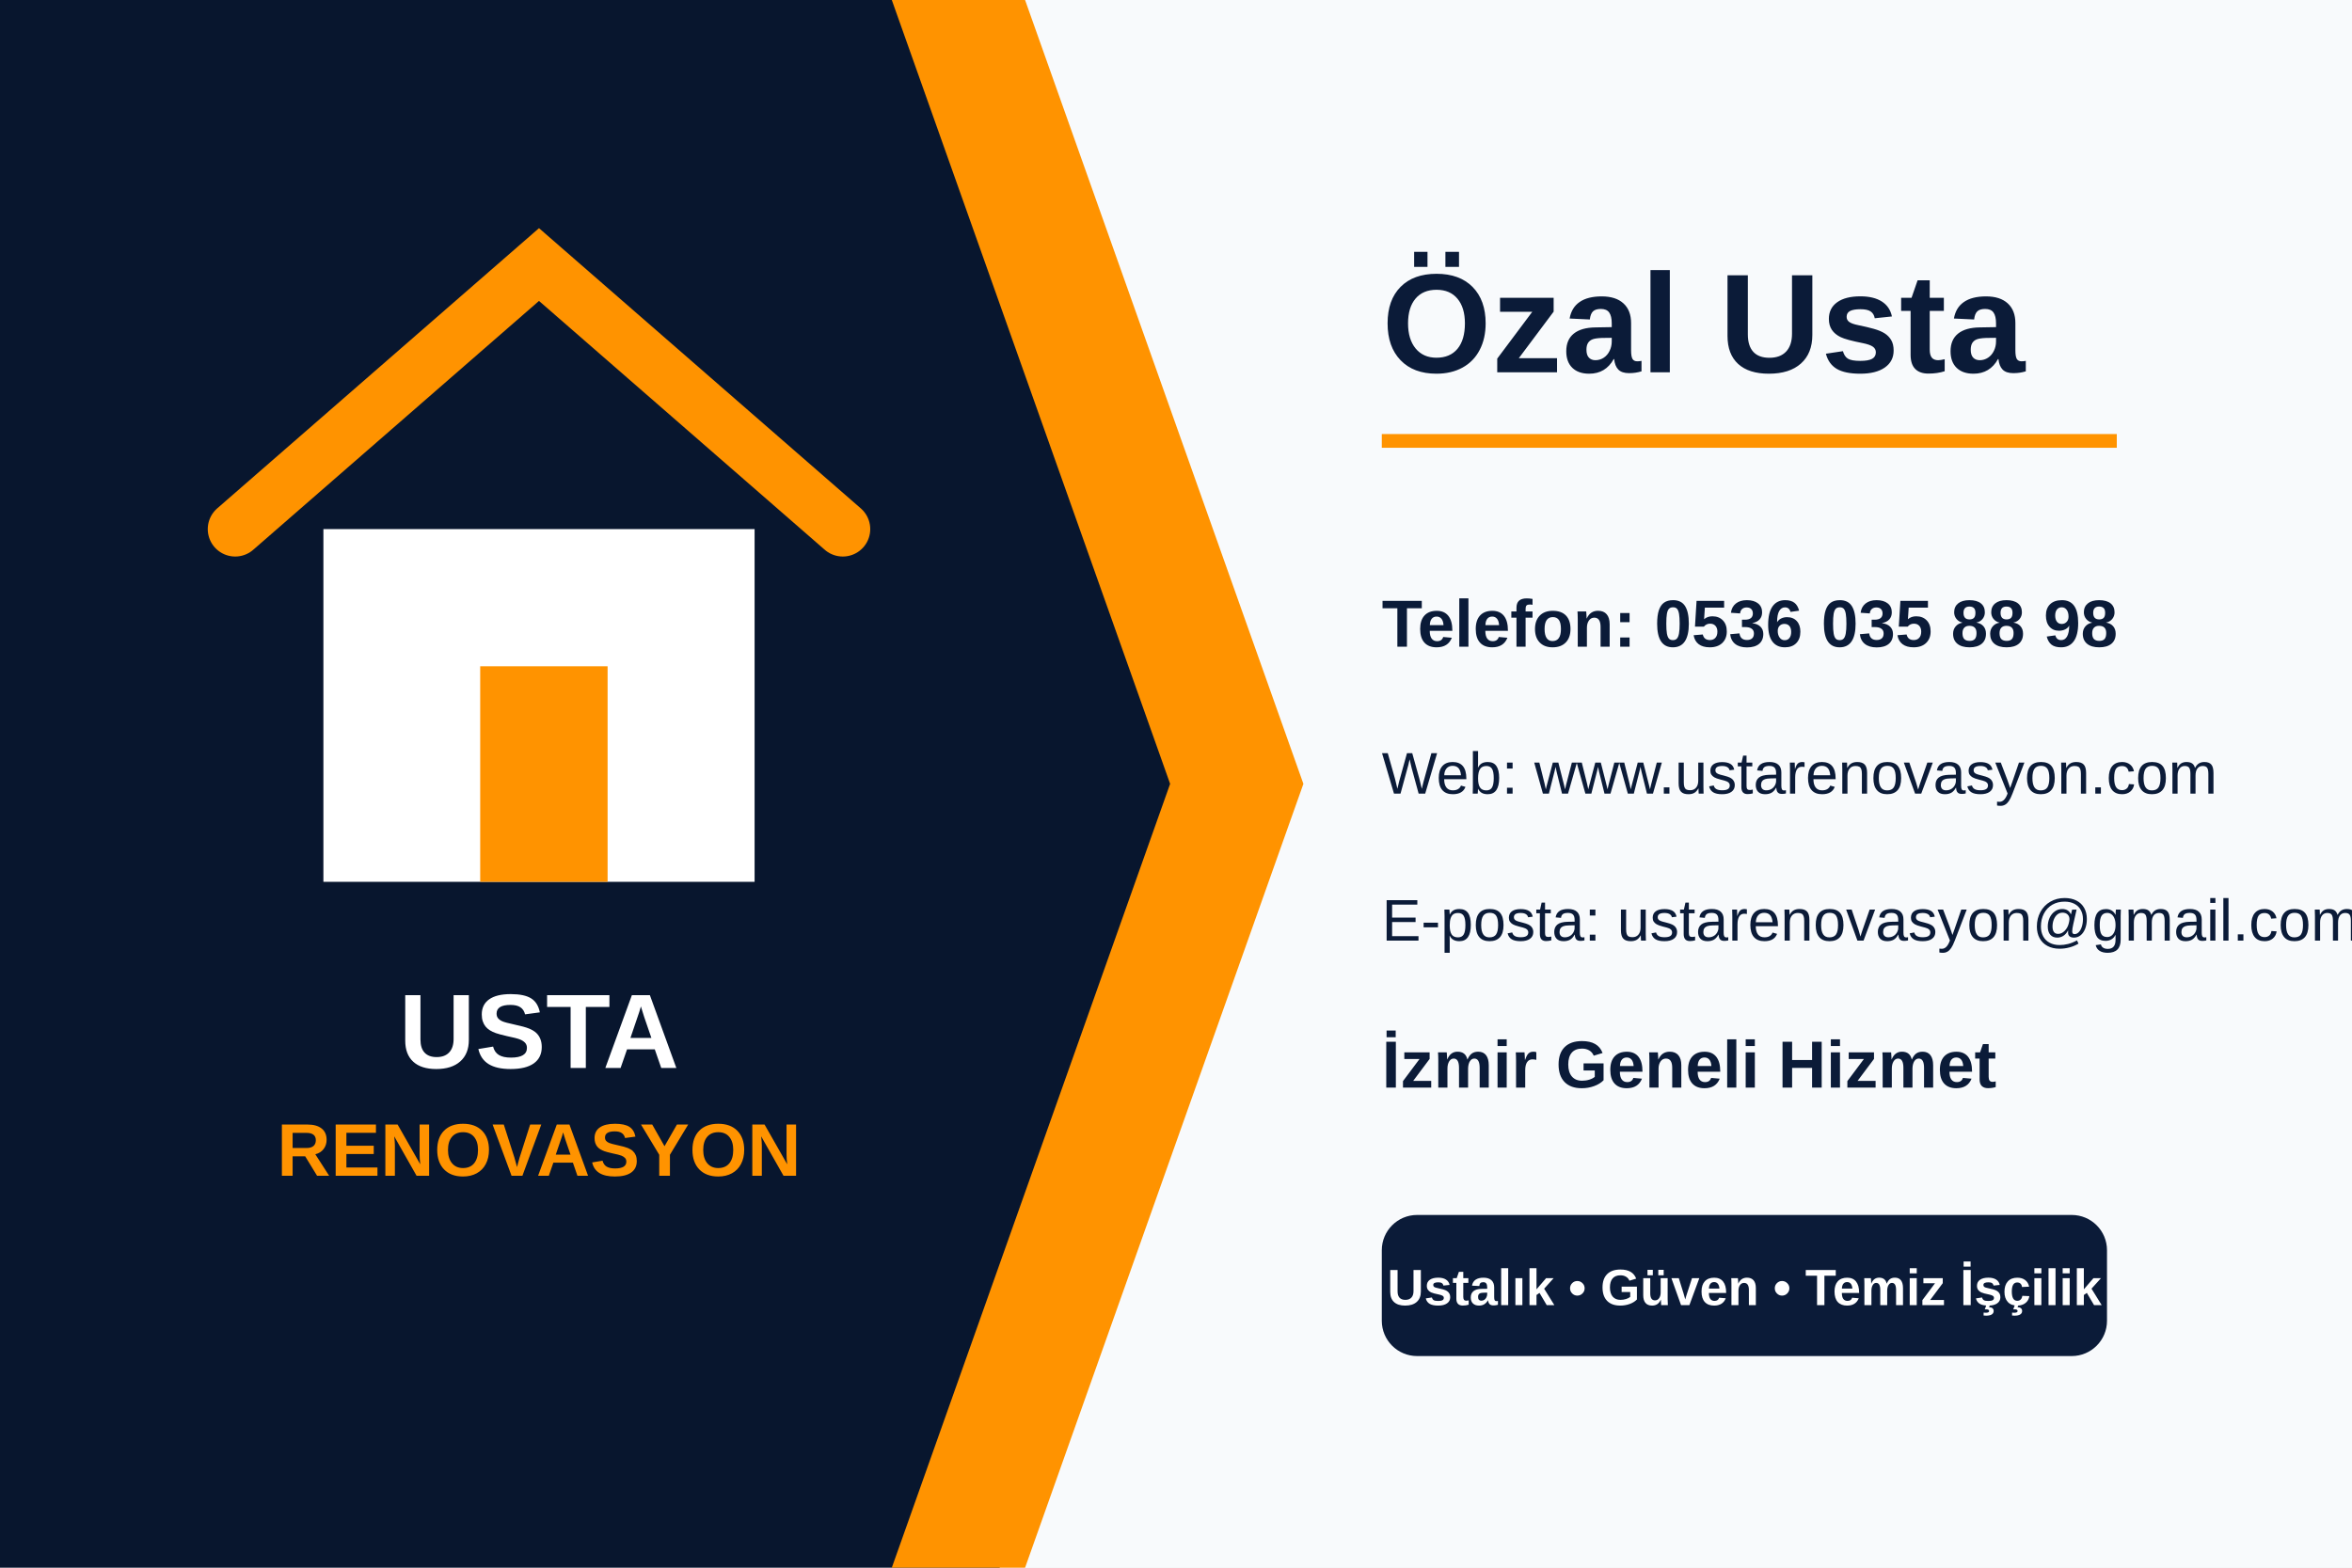
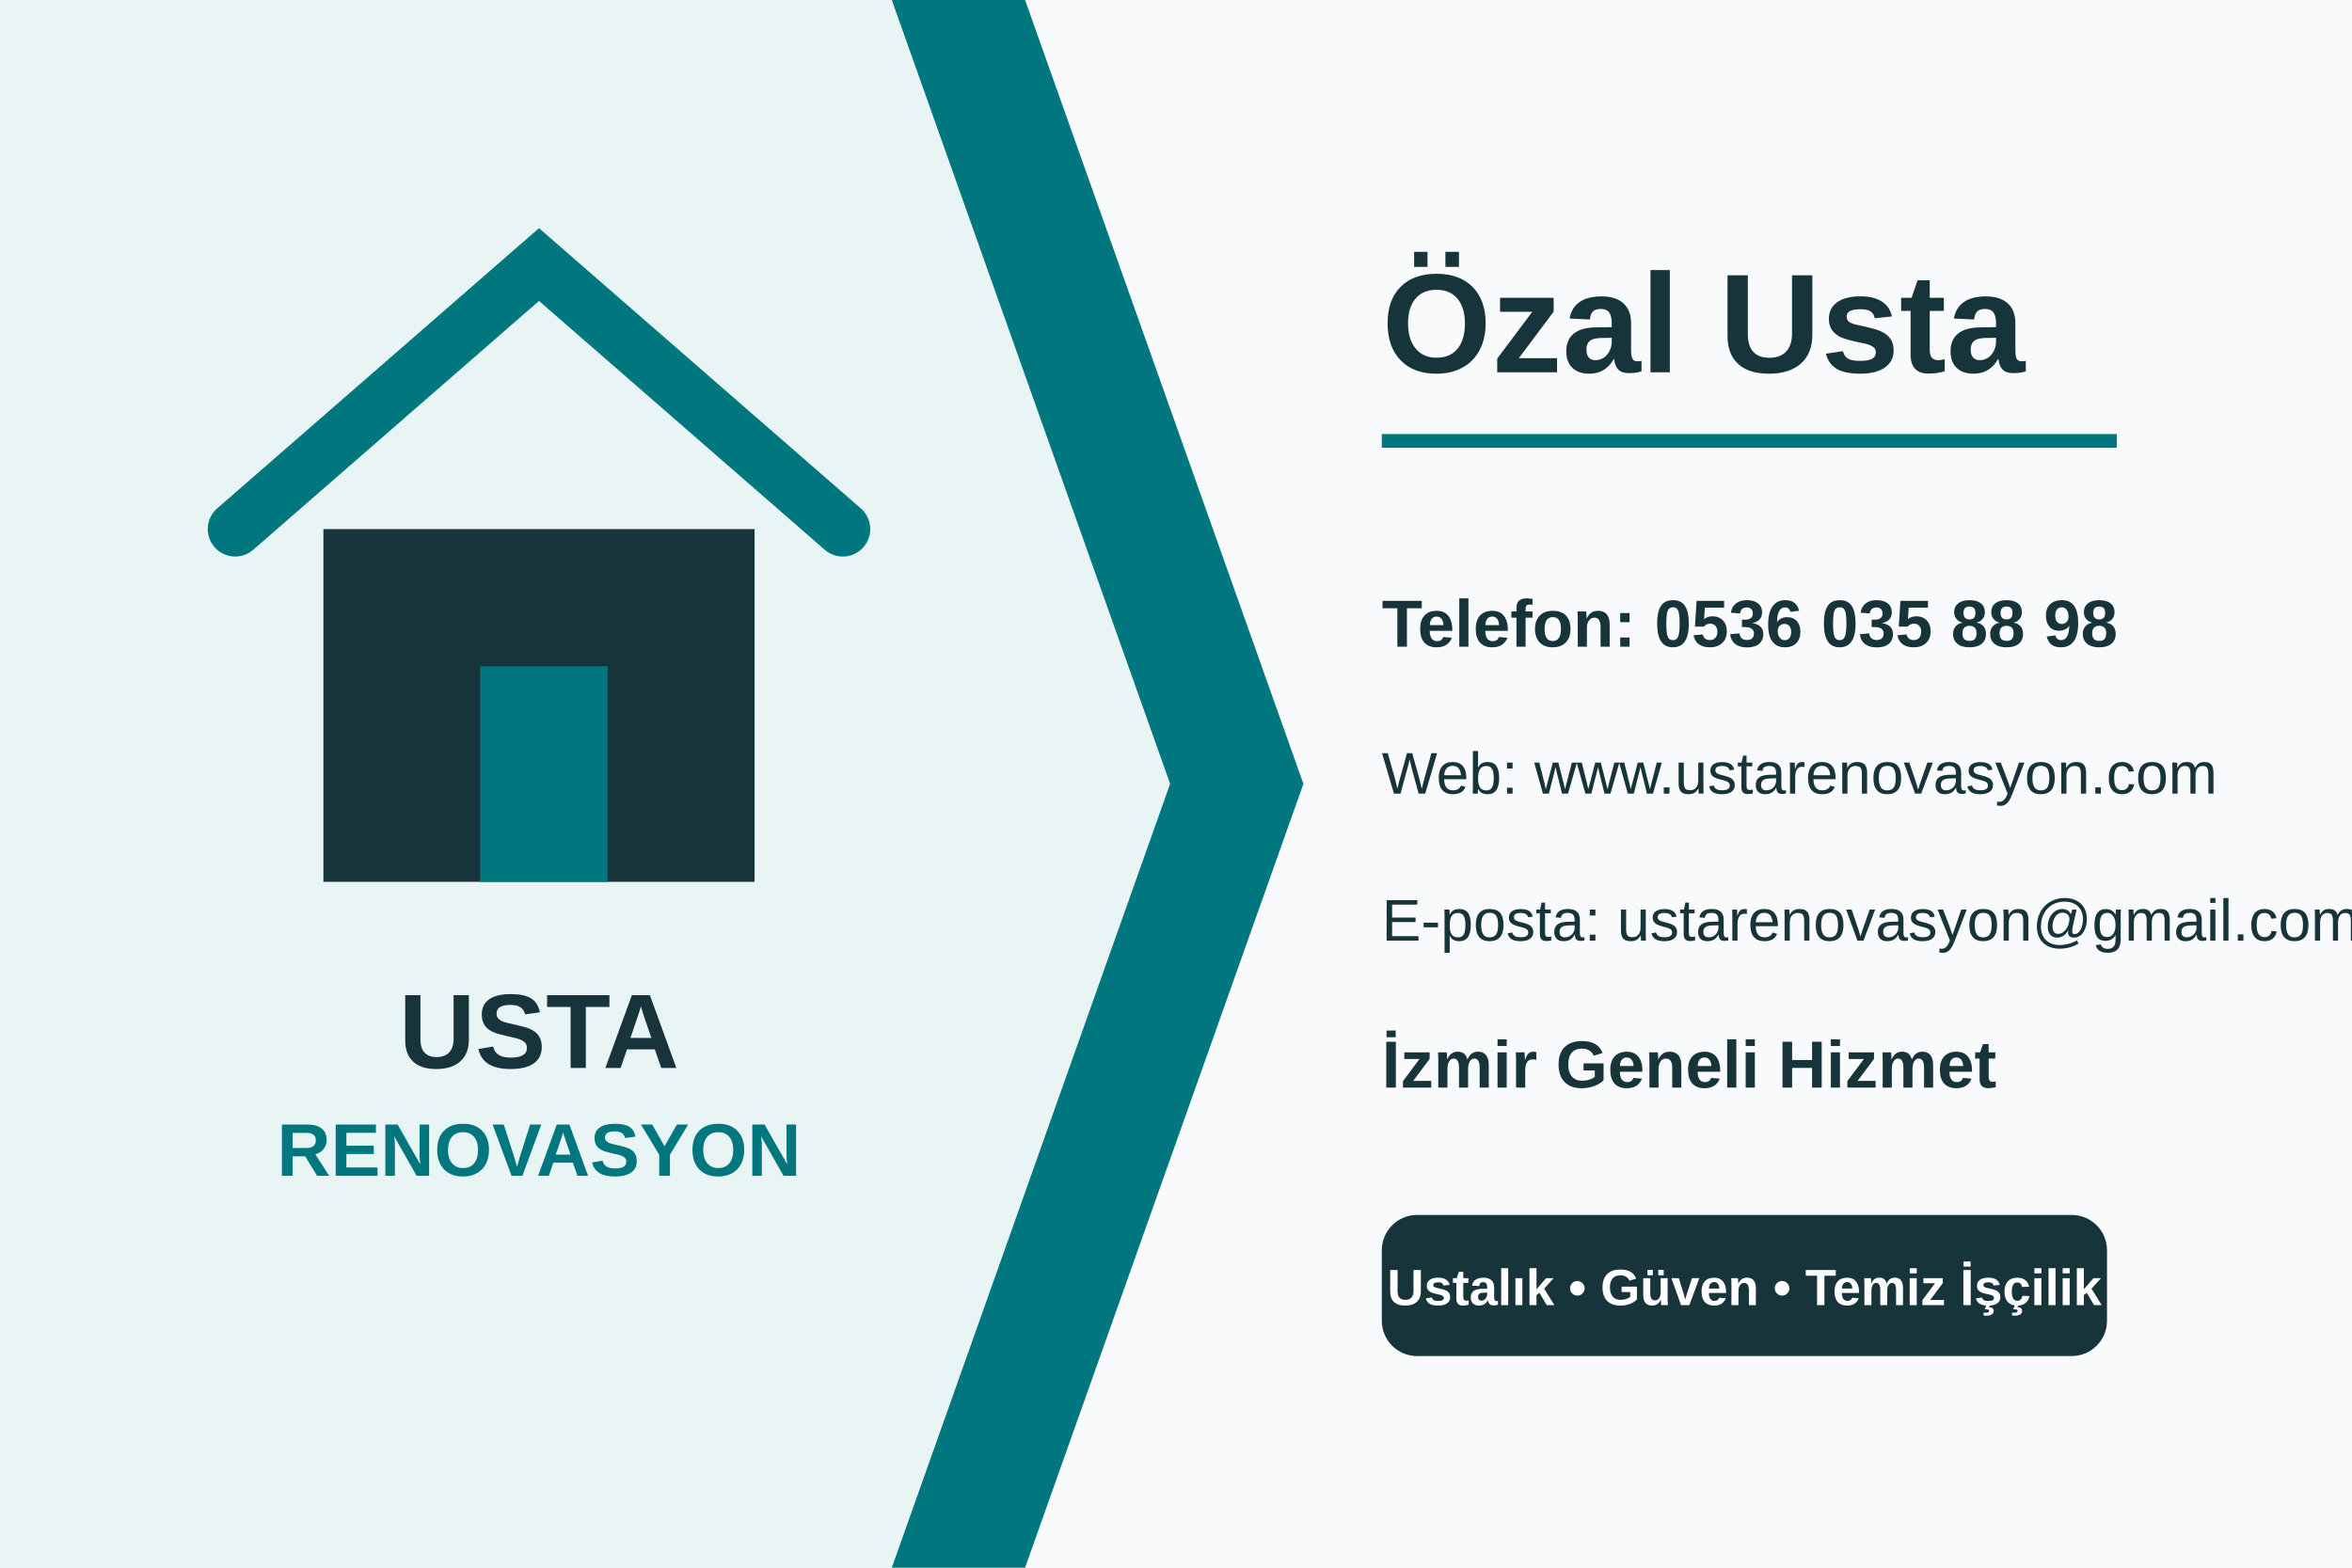
<svg xmlns="http://www.w3.org/2000/svg" viewBox="0 0 1200 800" role="img" aria-labelledby="t d">
  <rect width="1200" height="800" fill="#f8fafc" />
-   <path d="M0 0h510L650 400 510 800H0Z" fill="#08162e" />
-   <path d="M455 0h68L665 400 523 800h-68L597 400Z" fill="#ff9300" />
-   <path d="M120 270 275 135l155 135" fill="none" stroke="#ff9300" stroke-width="28" stroke-linecap="round" />
-   <path d="M165 270h220v180H165z" fill="#ffffff" />
-   <rect x="245" y="340" width="65" height="110" fill="#ff9300" />
-   <text x="275" y="545" text-anchor="middle" fill="#ffffff" font-family="Arial,Helvetica,sans-serif" font-size="54" font-weight="900">USTA</text>
-   <text x="275" y="600" text-anchor="middle" fill="#ff9300" font-family="Arial,Helvetica,sans-serif" font-size="38" font-weight="800">RENOVASYON</text>
-   <text x="705" y="190" fill="#0b1b38" font-family="Arial,Helvetica,sans-serif" font-size="72" font-weight="900">Özal Usta</text>
-   <line x1="705" y1="225" x2="1080" y2="225" stroke="#ff9300" stroke-width="7" />
-   <text x="705" y="330" fill="#0b1b38" font-family="Arial,Helvetica,sans-serif" font-size="34" font-weight="700">Telefon: 0536 035 88 98</text>
-   <text x="705" y="405" fill="#0b1b38" font-family="Arial,Helvetica,sans-serif" font-size="30">Web: www.ustarenovasyon.com</text>
-   <text x="705" y="480" fill="#0b1b38" font-family="Arial,Helvetica,sans-serif" font-size="30">E-posta: ustarenovasyon@gmail.com</text>
-   <text x="705" y="555" fill="#0b1b38" font-family="Arial,Helvetica,sans-serif" font-size="34" font-weight="800">İzmir Geneli Hizmet</text>
-   <rect x="705" y="620" width="370" height="72" rx="18" fill="#0b1b38" />
-   <text x="890" y="666" text-anchor="middle" fill="#ffffff" font-family="Arial,Helvetica,sans-serif" font-size="26" font-weight="700">Ustalık • Güven • Temiz İşçilik</text>
+   <path d="M0 0h510L650 400 510 800H0Z" fill="#E8F5F4" />
+   <path d="M455 0h68L665 400 523 800h-68L597 400Z" fill="#00777E" />
+   <path d="M120 270 275 135l155 135" fill="none" stroke="#00777E" stroke-width="28" stroke-linecap="round" />
+   <path d="M165 270h220v180H165z" fill="#17343A" />
+   <rect x="245" y="340" width="65" height="110" fill="#00777E" />
+   <text x="275" y="545" text-anchor="middle" fill="#17343A" font-family="Arial,Helvetica,sans-serif" font-size="54" font-weight="900">USTA</text>
+   <text x="275" y="600" text-anchor="middle" fill="#00777E" font-family="Arial,Helvetica,sans-serif" font-size="38" font-weight="800">RENOVASYON</text>
+   <text x="705" y="190" fill="#17343A" font-family="Arial,Helvetica,sans-serif" font-size="72" font-weight="900">Özal Usta</text>
+   <line x1="705" y1="225" x2="1080" y2="225" stroke="#00777E" stroke-width="7" />
+   <text x="705" y="330" fill="#17343A" font-family="Arial,Helvetica,sans-serif" font-size="34" font-weight="700">Telefon: 0536 035 88 98</text>
+   <text x="705" y="405" fill="#17343A" font-family="Arial,Helvetica,sans-serif" font-size="30">Web: www.ustarenovasyon.com</text>
+   <text x="705" y="480" fill="#17343A" font-family="Arial,Helvetica,sans-serif" font-size="30">E-posta: ustarenovasyon@gmail.com</text>
+   <text x="705" y="555" fill="#17343A" font-family="Arial,Helvetica,sans-serif" font-size="34" font-weight="800">İzmir Geneli Hizmet</text>
+   <rect x="705" y="620" width="370" height="72" rx="18" fill="#17343A" />
+   <text x="890" y="666" text-anchor="middle" fill="#FFFFFF" font-family="Arial,Helvetica,sans-serif" font-size="26" font-weight="700">Ustalık • Güven • Temiz İşçilik</text>
</svg>
